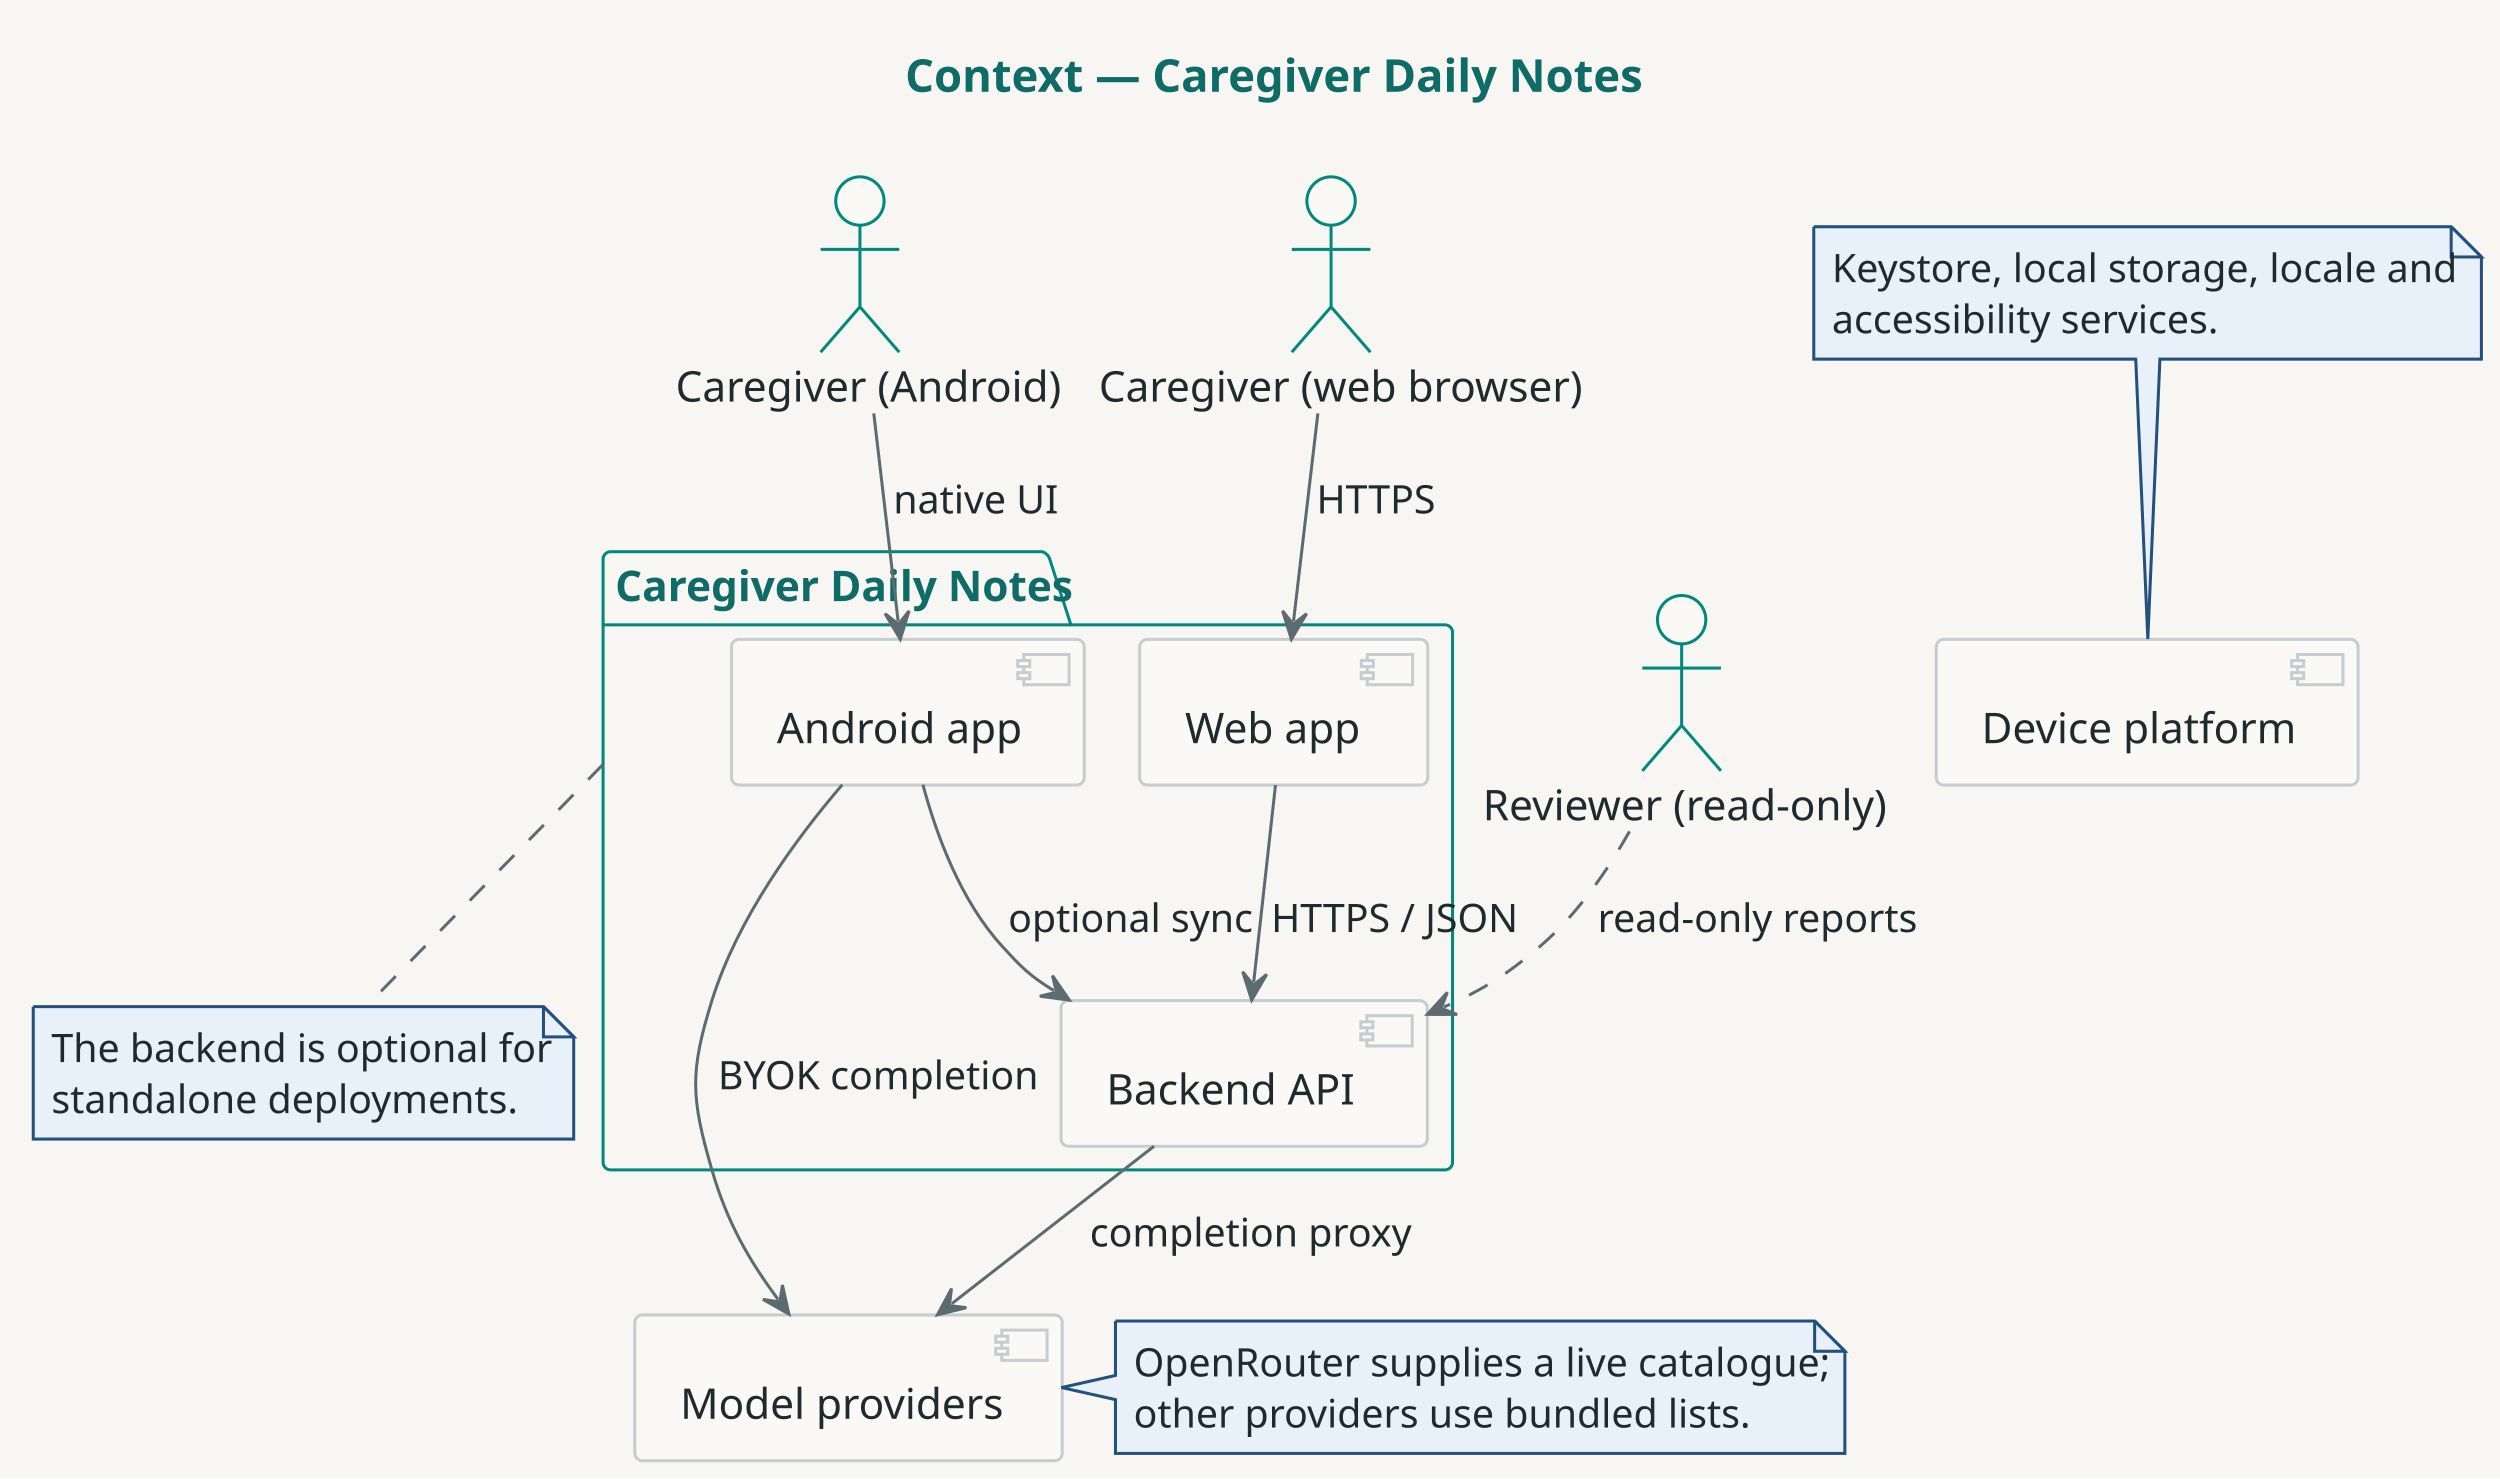
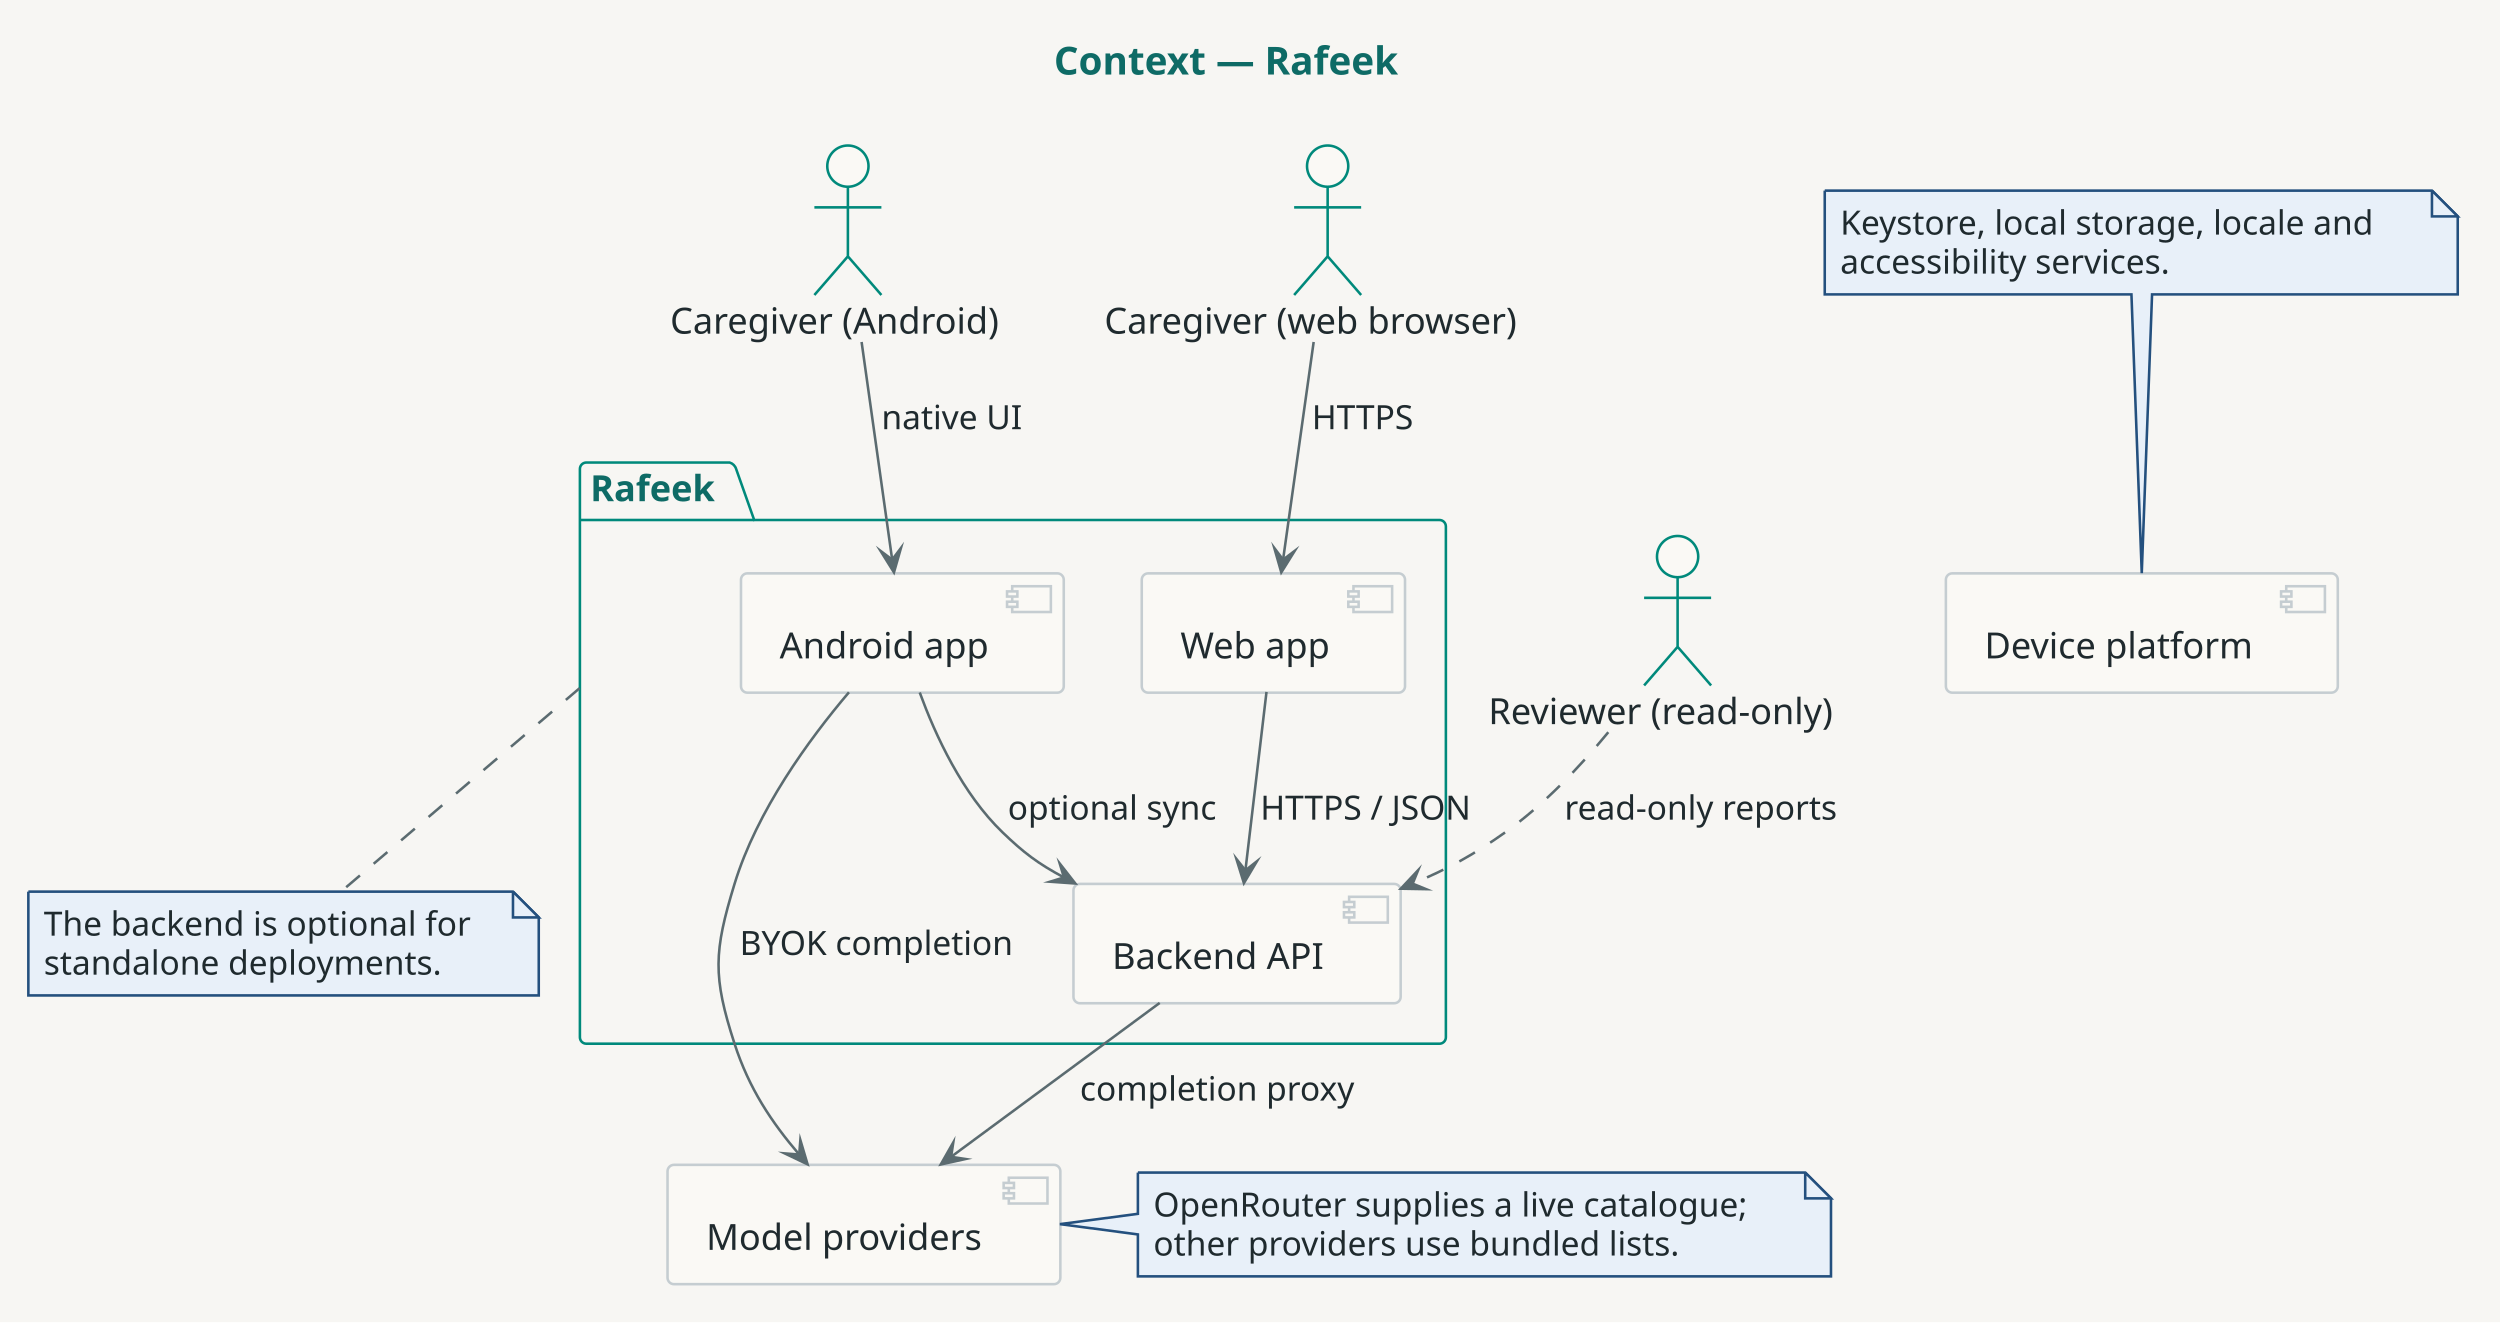
- <svg xmlns="http://www.w3.org/2000/svg" contentStyleType="text/css" height="489px" preserveAspectRatio="none" style="width:827px;height:489px;background:#F7F6F3;" version="1.1" viewBox="0 0 827 489" width="827px" zoomAndPan="magnify">
+ <svg xmlns="http://www.w3.org/2000/svg" version="1.1" data-diagram-type="DESCRIPTION" style="width:970px;height:513px;background:#F7F6F3;" width="970px" height="513px" viewBox="0 0 970 513" zoomAndPan="magnify" preserveAspectRatio="none" contentStyleType="text/css">
  <defs />
-   <g>
-     <rect fill="#F7F6F3" height="489" style="stroke:none;stroke-width:1;" width="827" x="0" y="0" />
-     <text fill="#0E6B66" font-family="IBM Plex Sans" font-size="15" font-weight="bold" lengthAdjust="spacing" textLength="226.157" x="299.422" y="30.375">Context — Caregiver Daily Notes</text>
-     <g id="cluster_SystemBoundary">
-       <path d="M202,182.5 L344.763,182.5 A3.75,3.75 0 0 1 347.263,185 L354.263,206.7 L478,206.7 A2.5,2.5 0 0 1 480.5,209.2 L480.5,384.5 A2.5,2.5 0 0 1 478,387 L202,387 A2.5,2.5 0 0 1 199.5,384.5 L199.5,185 A2.5,2.5 0 0 1 202,182.5 " fill="#F7F6F3" style="stroke:#00897B;stroke-width:1;" />
-       <line style="stroke:#00897B;stroke-width:1;" x1="199.5" x2="354.263" y1="206.7" y2="206.7" />
-       <text fill="#0E6B66" font-family="IBM Plex Sans" font-size="14" font-weight="bold" lengthAdjust="spacing" textLength="141.763" x="203.5" y="198.85">Caregiver Daily Notes</text>
+   <g font-family="sans-serif" lengthAdjust="spacing">
+     <rect x="0" y="0" width="970" height="513" fill="#F7F6F3" style="stroke:none;" />
+     <g class="title" data-source-line="94">
+       <text x="408.927" y="28.923" fill="#0E6B66" font-size="15" textLength="150.146" font-weight="700" font-family="'IBM Plex Sans'">Context — Rafeek</text>
    </g>
-     <g id="elem_CaregiverAndroid">
-       <ellipse cx="284.463" cy="66.5" fill="#FAF9F5" rx="8" ry="8" style="stroke:#00897B;stroke-width:1;" />
-       <path d="M284.463,74.5 L284.463,101.5 M271.463,82.5 L297.463,82.5 M284.463,101.5 L271.463,116.5 M284.463,101.5 L297.463,116.5 " fill="none" style="stroke:#00897B;stroke-width:1;" />
-       <text fill="#1F2A2E" font-family="IBM Plex Sans" font-size="14" lengthAdjust="spacing" textLength="121.925" x="223.5" y="132.85">Caregiver (Android)</text>
+     <g class="cluster" data-qualified-name="SystemBoundary" id="ent0004" data-source-line="100">
+       <path d="M227.5,179.461 L283.119,179.461 A3.75,3.75 0 0 1 285.619,181.961 L292.619,201.758 L558.5,201.758 A2.5,2.5 0 0 1 561,204.258 L561,402.461 A2.5,2.5 0 0 1 558.5,404.961 L227.5,404.961 A2.5,2.5 0 0 1 225,402.461 L225,181.961 A2.5,2.5 0 0 1 227.5,179.461" style="stroke:#00897B;stroke-width:1;" fill="#F7F6F3" />
+       <line x1="225" y1="201.758" x2="292.619" y2="201.758" style="stroke:#00897B;stroke-width:1;" />
+       <text x="229" y="194.456" fill="#0E6B66" font-size="14" textLength="54.619" font-weight="700" font-family="'IBM Plex Sans'">Rafeek</text>
    </g>
-     <g id="elem_CaregiverWeb">
-       <ellipse cx="440.318" cy="66.5" fill="#FAF9F5" rx="8" ry="8" style="stroke:#00897B;stroke-width:1;" />
-       <path d="M440.318,74.5 L440.318,101.5 M427.318,82.5 L453.318,82.5 M440.318,101.5 L427.318,116.5 M440.318,101.5 L453.318,116.5 " fill="none" style="stroke:#00897B;stroke-width:1;" />
-       <text fill="#1F2A2E" font-family="IBM Plex Sans" font-size="14" lengthAdjust="spacing" textLength="153.635" x="363.5" y="132.85">Caregiver (web browser)</text>
+     <g class="entity" data-qualified-name="CaregiverAndroid" id="ent0001" data-source-line="96">
+       <ellipse cx="328.981" cy="64.461" rx="8" ry="8" fill="#FAF9F5" style="stroke:#00897B;stroke-width:1;" />
+       <path d="M328.981,72.461 L328.981,99.461 M315.981,80.461 L341.981,80.461 M328.981,99.461 L315.981,114.461 M328.981,99.461 L341.981,114.461" style="stroke:#00897B;stroke-width:1;" fill="none" />
+       <text x="260" y="129.456" fill="#1F2A2E" font-size="14" textLength="137.963" font-family="'IBM Plex Sans'">Caregiver (Android)</text>
    </g>
-     <g id="elem_Reviewer">
-       <ellipse cx="556.286" cy="205" fill="#FAF9F5" rx="8" ry="8" style="stroke:#00897B;stroke-width:1;" />
-       <path d="M556.286,213 L556.286,240 M543.286,221 L569.286,221 M556.286,240 L543.286,255 M556.286,240 L569.286,255 " fill="none" style="stroke:#00897B;stroke-width:1;" />
-       <text fill="#1F2A2E" font-family="IBM Plex Sans" font-size="14" lengthAdjust="spacing" textLength="131.571" x="490.5" y="271.35">Reviewer (read-only)</text>
+     <g class="entity" data-qualified-name="CaregiverWeb" id="ent0002" data-source-line="97">
+       <ellipse cx="515.125" cy="64.461" rx="8" ry="8" fill="#FAF9F5" style="stroke:#00897B;stroke-width:1;" />
+       <path d="M515.125,72.461 L515.125,99.461 M502.125,80.461 L528.125,80.461 M515.125,99.461 L502.125,114.461 M515.125,99.461 L528.125,114.461" style="stroke:#00897B;stroke-width:1;" fill="none" />
+       <text x="428.5" y="129.456" fill="#1F2A2E" font-size="14" textLength="173.25" font-family="'IBM Plex Sans'">Caregiver (web browser)</text>
    </g>
-     <g id="elem_ModelProviders">
-       <rect fill="#FAF9F5" height="48.2" rx="2.5" ry="2.5" style="stroke:#C5CDD1;stroke-width:1;" width="141.374" x="210" y="435" />
-       <rect fill="#FAF9F5" height="10" style="stroke:#C5CDD1;stroke-width:1;" width="15" x="331.374" y="440" />
-       <rect fill="#FAF9F5" height="2" style="stroke:#C5CDD1;stroke-width:1;" width="4" x="329.374" y="442" />
-       <rect fill="#FAF9F5" height="2" style="stroke:#C5CDD1;stroke-width:1;" width="4" x="329.374" y="446" />
-       <text fill="#1F2A2E" font-family="IBM Plex Sans" font-size="14" lengthAdjust="spacing" textLength="101.374" x="225" y="469.35">Model providers</text>
+     <g class="entity" data-qualified-name="Reviewer" id="ent0003" data-source-line="98">
+       <ellipse cx="650.911" cy="215.961" rx="8" ry="8" fill="#FAF9F5" style="stroke:#00897B;stroke-width:1;" />
+       <path d="M650.911,223.961 L650.911,250.961 M637.911,231.961 L663.911,231.961 M650.911,250.961 L637.911,265.961 M650.911,250.961 L663.911,265.961" style="stroke:#00897B;stroke-width:1;" fill="none" />
+       <text x="577.5" y="280.956" fill="#1F2A2E" font-size="14" textLength="146.822" font-family="'IBM Plex Sans'">Reviewer (read-only)</text>
    </g>
-     <g id="elem_DevicePlatform">
-       <rect fill="#FAF9F5" height="48.2" rx="2.5" ry="2.5" style="stroke:#C5CDD1;stroke-width:1;" width="139.554" x="640.5" y="211.5" />
-       <rect fill="#FAF9F5" height="10" style="stroke:#C5CDD1;stroke-width:1;" width="15" x="760.054" y="216.5" />
-       <rect fill="#FAF9F5" height="2" style="stroke:#C5CDD1;stroke-width:1;" width="4" x="758.054" y="218.5" />
-       <rect fill="#FAF9F5" height="2" style="stroke:#C5CDD1;stroke-width:1;" width="4" x="758.054" y="222.5" />
-       <text fill="#1F2A2E" font-family="IBM Plex Sans" font-size="14" lengthAdjust="spacing" textLength="99.554" x="655.5" y="245.85">Device platform</text>
+     <g class="entity" data-qualified-name="ModelProviders" id="ent0008" data-source-line="106">
+       <rect x="259" y="451.961" width="152.417" height="46.297" fill="#FAF9F5" style="stroke:#C5CDD1;stroke-width:1;" rx="2.5" ry="2.5" />
+       <rect x="391.417" y="456.961" width="15" height="10" fill="#FAF9F5" style="stroke:#C5CDD1;stroke-width:1;" />
+       <rect x="389.417" y="458.961" width="4" height="2" fill="#FAF9F5" style="stroke:#C5CDD1;stroke-width:1;" />
+       <rect x="389.417" y="462.961" width="4" height="2" fill="#FAF9F5" style="stroke:#C5CDD1;stroke-width:1;" />
+       <text x="274" y="484.956" fill="#1F2A2E" font-size="14" textLength="112.417" font-family="'IBM Plex Sans'">Model providers</text>
    </g>
-     <g id="elem_GMN11">
-       <path d="M11,333 L11,376.8 L189.781,376.8 L189.781,343 L179.781,333 L11,333 " fill="#E8F0F9" style="stroke:#24507E;stroke-width:1;" />
-       <path d="M179.781,333 L179.781,343 L189.781,343 L179.781,333 " fill="#E8F0F9" style="stroke:#24507E;stroke-width:1;" />
-       <text fill="#1F2A2E" font-family="IBM Plex Sans" font-size="13" lengthAdjust="spacing" textLength="157.781" x="17" y="351.325">The backend is optional for</text>
-       <text fill="#1F2A2E" font-family="IBM Plex Sans" font-size="13" lengthAdjust="spacing" textLength="147.927" x="17" y="368.225">standalone deployments.</text>
+     <g class="entity" data-qualified-name="DevicePlatform" id="ent0009" data-source-line="107">
+       <rect x="755" y="222.461" width="152.062" height="46.297" fill="#FAF9F5" style="stroke:#C5CDD1;stroke-width:1;" rx="2.5" ry="2.5" />
+       <rect x="887.062" y="227.461" width="15" height="10" fill="#FAF9F5" style="stroke:#C5CDD1;stroke-width:1;" />
+       <rect x="885.062" y="229.461" width="4" height="2" fill="#FAF9F5" style="stroke:#C5CDD1;stroke-width:1;" />
+       <rect x="885.062" y="233.461" width="4" height="2" fill="#FAF9F5" style="stroke:#C5CDD1;stroke-width:1;" />
+       <text x="770" y="255.456" fill="#1F2A2E" font-size="14" textLength="112.062" font-family="'IBM Plex Sans'">Device platform</text>
    </g>
-     <g id="elem_GMN14">
-       <path d="M369,437 L369,455 L351.119,459 L369,463 L369,480.8 A0,0 0 0 0 369,480.8 L610.285,480.8 A0,0 0 0 0 610.285,480.8 L610.285,447 L600.285,437 L369,437 A0,0 0 0 0 369,437 " fill="#E8F0F9" style="stroke:#24507E;stroke-width:1;" />
-       <path d="M600.285,437 L600.285,447 L610.285,447 L600.285,437 " fill="#E8F0F9" style="stroke:#24507E;stroke-width:1;" />
-       <text fill="#1F2A2E" font-family="IBM Plex Sans" font-size="13" lengthAdjust="spacing" textLength="220.285" x="375" y="455.325">OpenRouter supplies a live catalogue;</text>
-       <text fill="#1F2A2E" font-family="IBM Plex Sans" font-size="13" lengthAdjust="spacing" textLength="194.883" x="375" y="472.225">other providers use bundled lists.</text>
+     <g class="entity" data-qualified-name="GMN10" id="ent0011" data-source-line="110">
+       <path d="M11,345.961 L11,386.227 L209.036,386.227 L209.036,355.961 L199.036,345.961 L11,345.961" style="stroke:#24507E;stroke-width:1;" fill="#E8F0F9" />
+       <path d="M199.036,345.961 L199.036,355.961 L209.036,355.961 L199.036,345.961" style="stroke:#24507E;stroke-width:1;" fill="#E8F0F9" />
+       <text x="17" y="363.028" fill="#1F2A2E" font-size="13" textLength="177.036" font-family="'IBM Plex Sans'">The backend is optional for</text>
+       <text x="17" y="378.161" fill="#1F2A2E" font-size="13" textLength="164.893" font-family="'IBM Plex Sans'">standalone deployments.</text>
    </g>
-     <g id="elem_GMN17">
-       <path d="M600,75 L600,118.8 A0,0 0 0 0 600,118.8 L706.5,118.8 L710.5,211.392 L714.5,118.8 L820.849,118.8 A0,0 0 0 0 820.849,118.8 L820.849,85 L810.849,75 L600,75 A0,0 0 0 0 600,75 " fill="#E8F0F9" style="stroke:#24507E;stroke-width:1;" />
-       <path d="M810.849,75 L810.849,85 L820.849,85 L810.849,75 " fill="#E8F0F9" style="stroke:#24507E;stroke-width:1;" />
-       <text fill="#1F2A2E" font-family="IBM Plex Sans" font-size="13" lengthAdjust="spacing" textLength="199.849" x="606" y="93.325">Keystore, local storage, locale and</text>
-       <text fill="#1F2A2E" font-family="IBM Plex Sans" font-size="13" lengthAdjust="spacing" textLength="126.191" x="606" y="110.225">accessibility services.</text>
+     <g class="entity" data-qualified-name="GMN13" id="ent0014" data-source-line="115">
+       <path d="M441.5,454.961 L441.5,470.961 L411.254,474.961 L441.5,478.961 L441.5,495.227 A0,0 0 0 0 441.5,495.227 L710.42,495.227 A0,0 0 0 0 710.42,495.227 L710.42,464.961 L700.42,454.961 L441.5,454.961 A0,0 0 0 0 441.5,454.961" style="stroke:#24507E;stroke-width:1;" fill="#E8F0F9" />
+       <path d="M700.42,454.961 L700.42,464.961 L710.42,464.961 L700.42,454.961" style="stroke:#24507E;stroke-width:1;" fill="#E8F0F9" />
+       <text x="447.5" y="472.028" fill="#1F2A2E" font-size="13" textLength="247.92" font-family="'IBM Plex Sans'">OpenRouter supplies a live catalogue;</text>
+       <text x="447.5" y="487.161" fill="#1F2A2E" font-size="13" textLength="218.239" font-family="'IBM Plex Sans'">other providers use bundled lists.</text>
    </g>
-     <g id="elem_AndroidApp">
-       <rect fill="#FAF9F5" height="48.2" rx="2.5" ry="2.5" style="stroke:#C5CDD1;stroke-width:1;" width="116.664" x="242" y="211.5" />
-       <rect fill="#FAF9F5" height="10" style="stroke:#C5CDD1;stroke-width:1;" width="15" x="338.664" y="216.5" />
-       <rect fill="#FAF9F5" height="2" style="stroke:#C5CDD1;stroke-width:1;" width="4" x="336.664" y="218.5" />
-       <rect fill="#FAF9F5" height="2" style="stroke:#C5CDD1;stroke-width:1;" width="4" x="336.664" y="222.5" />
-       <text fill="#1F2A2E" font-family="IBM Plex Sans" font-size="14" lengthAdjust="spacing" textLength="76.664" x="257" y="245.85">Android app</text>
+     <g class="entity" data-qualified-name="GMN16" id="ent0017" data-source-line="120">
+       <path d="M708,73.961 L708,114.227 A0,0 0 0 0 708,114.227 L827,114.227 L831,222.382 L835,114.227 L953.599,114.227 A0,0 0 0 0 953.599,114.227 L953.599,83.961 L943.599,73.961 L708,73.961 A0,0 0 0 0 708,73.961" style="stroke:#24507E;stroke-width:1;" fill="#E8F0F9" />
+       <path d="M943.599,73.961 L943.599,83.961 L953.599,83.961 L943.599,73.961" style="stroke:#24507E;stroke-width:1;" fill="#E8F0F9" />
+       <text x="714" y="91.028" fill="#1F2A2E" font-size="13" textLength="224.599" font-family="'IBM Plex Sans'">Keystore, local storage, locale and</text>
+       <text x="714" y="106.161" fill="#1F2A2E" font-size="13" textLength="140.899" font-family="'IBM Plex Sans'">accessibility services.</text>
    </g>
-     <g id="elem_WebApp">
-       <rect fill="#FAF9F5" height="48.2" rx="2.5" ry="2.5" style="stroke:#C5CDD1;stroke-width:1;" width="95.3" x="377" y="211.5" />
-       <rect fill="#FAF9F5" height="10" style="stroke:#C5CDD1;stroke-width:1;" width="15" x="452.3" y="216.5" />
-       <rect fill="#FAF9F5" height="2" style="stroke:#C5CDD1;stroke-width:1;" width="4" x="450.3" y="218.5" />
-       <rect fill="#FAF9F5" height="2" style="stroke:#C5CDD1;stroke-width:1;" width="4" x="450.3" y="222.5" />
-       <text fill="#1F2A2E" font-family="IBM Plex Sans" font-size="14" lengthAdjust="spacing" textLength="55.3" x="392" y="245.85">Web app</text>
+     <g class="entity" data-qualified-name="SystemBoundary.AndroidApp" id="ent0005" data-source-line="101">
+       <rect x="287.5" y="222.461" width="125.237" height="46.297" fill="#FAF9F5" style="stroke:#C5CDD1;stroke-width:1;" rx="2.5" ry="2.5" />
+       <rect x="392.737" y="227.461" width="15" height="10" fill="#FAF9F5" style="stroke:#C5CDD1;stroke-width:1;" />
+       <rect x="390.737" y="229.461" width="4" height="2" fill="#FAF9F5" style="stroke:#C5CDD1;stroke-width:1;" />
+       <rect x="390.737" y="233.461" width="4" height="2" fill="#FAF9F5" style="stroke:#C5CDD1;stroke-width:1;" />
+       <text x="302.5" y="255.456" fill="#1F2A2E" font-size="14" textLength="85.237" font-family="'IBM Plex Sans'">Android app</text>
    </g>
-     <g id="elem_BackendApi">
-       <rect fill="#FAF9F5" height="48.2" rx="2.5" ry="2.5" style="stroke:#C5CDD1;stroke-width:1;" width="121.158" x="351" y="331" />
-       <rect fill="#FAF9F5" height="10" style="stroke:#C5CDD1;stroke-width:1;" width="15" x="452.158" y="336" />
-       <rect fill="#FAF9F5" height="2" style="stroke:#C5CDD1;stroke-width:1;" width="4" x="450.158" y="338" />
-       <rect fill="#FAF9F5" height="2" style="stroke:#C5CDD1;stroke-width:1;" width="4" x="450.158" y="342" />
-       <text fill="#1F2A2E" font-family="IBM Plex Sans" font-size="14" lengthAdjust="spacing" textLength="81.158" x="366" y="365.35">Backend API</text>
+     <g class="entity" data-qualified-name="SystemBoundary.WebApp" id="ent0006" data-source-line="102">
+       <rect x="443" y="222.461" width="102.146" height="46.297" fill="#FAF9F5" style="stroke:#C5CDD1;stroke-width:1;" rx="2.5" ry="2.5" />
+       <rect x="525.146" y="227.461" width="15" height="10" fill="#FAF9F5" style="stroke:#C5CDD1;stroke-width:1;" />
+       <rect x="523.146" y="229.461" width="4" height="2" fill="#FAF9F5" style="stroke:#C5CDD1;stroke-width:1;" />
+       <rect x="523.146" y="233.461" width="4" height="2" fill="#FAF9F5" style="stroke:#C5CDD1;stroke-width:1;" />
+       <text x="458" y="255.456" fill="#1F2A2E" font-size="14" textLength="62.146" font-family="'IBM Plex Sans'">Web app</text>
    </g>
-     <path d="M199.472,252.876 C196.555,255.857 193.334,259.148 189.89,262.667 C183,269.706 175.218,277.658 167.19,285.86 C151.135,302.264 134.098,319.671 121.263,332.786 " fill="none" style="stroke:#5B6B70;stroke-width:1;stroke-dasharray:7.0,7.0;" />
-     <polygon fill="#5B6B70" points="297.801,211.475,300.726,202.071,297.219,206.509,292.781,203.002,297.801,211.475" style="stroke:#5B6B70;stroke-width:1;" />
-     <path d="M289.042,136.75 C291.869,160.869 294.711,185.115 297.103,205.516 " fill="none" style="stroke:#5B6B70;stroke-width:1;" />
-     <text fill="#1F2A2E" font-family="IBM Plex Sans" font-size="13" lengthAdjust="spacing" textLength="52.754" x="295.5" y="169.825">native UI</text>
-     <polygon fill="#5B6B70" points="427.199,211.475,432.219,203.002,427.781,206.509,424.274,202.071,427.199,211.475" style="stroke:#5B6B70;stroke-width:1;" />
-     <path d="M435.958,136.75 C433.131,160.869 430.289,185.115 427.897,205.516 " fill="none" style="stroke:#5B6B70;stroke-width:1;" />
-     <text fill="#1F2A2E" font-family="IBM Plex Sans" font-size="13" lengthAdjust="spacing" textLength="39.494" x="435.5" y="169.825">HTTPS</text>
-     <polygon fill="#5B6B70" points="472.157,335.556,482.006,335.581,476.732,333.537,478.776,328.262,472.157,335.556" style="stroke:#5B6B70;stroke-width:1;" />
-     <path d="M539.05,275.018 C531.492,288.415 521.578,302.66 509.5,313 C498.642,322.296 490.866,327.298 477.647,333.133 " fill="none" style="stroke:#5B6B70;stroke-width:1;stroke-dasharray:7.0,7.0;" />
-     <text fill="#1F2A2E" font-family="IBM Plex Sans" font-size="13" lengthAdjust="spacing" textLength="101.725" x="528.5" y="308.325">read-only reports</text>
-     <polygon fill="#5B6B70" points="353.741,330.849,348.167,322.729,349.481,328.231,343.978,329.544,353.741,330.849" style="stroke:#5B6B70;stroke-width:1;" />
-     <path d="M305.295,259.569 C309.727,276.093 317.762,297.988 331.5,313 C337.822,319.908 340.463,322.689 348.629,327.707 " fill="none" style="stroke:#5B6B70;stroke-width:1;" />
-     <text fill="#1F2A2E" font-family="IBM Plex Sans" font-size="13" lengthAdjust="spacing" textLength="77.584" x="333.5" y="308.325">optional sync</text>
-     <polygon fill="#5B6B70" points="414.063,330.834,419.029,322.329,414.613,325.865,411.077,321.449,414.063,330.834" style="stroke:#5B6B70;stroke-width:1;" />
-     <path d="M421.932,259.714 C419.652,280.314 417,304.286 414.723,324.87 " fill="none" style="stroke:#5B6B70;stroke-width:1;" />
-     <text fill="#1F2A2E" font-family="IBM Plex Sans" font-size="13" lengthAdjust="spacing" textLength="83.187" x="420.5" y="308.325">HTTPS / JSON</text>
-     <polygon fill="#5B6B70" points="260.969,434.698,258.829,425.085,257.994,430.679,252.399,429.844,260.969,434.698" style="stroke:#5B6B70;stroke-width:1;" />
-     <path d="M278.625,259.588 C263.241,277.508 243.949,303.808 235.5,331 C228.115,354.768 228.563,363.098 235.5,387 C240.544,404.379 247.69,416.758 257.399,429.876 " fill="none" style="stroke:#5B6B70;stroke-width:1;" />
-     <text fill="#1F2A2E" font-family="IBM Plex Sans" font-size="13" lengthAdjust="spacing" textLength="102.57" x="237.5" y="360.325">BYOK completion</text>
-     <polygon fill="#5B6B70" points="310.108,434.946,319.667,432.573,314.053,431.875,314.752,426.261,310.108,434.946" style="stroke:#5B6B70;stroke-width:1;" />
-     <path d="M381.774,379.146 C360.335,395.838 336.254,414.588 314.842,431.26 " fill="none" style="stroke:#5B6B70;stroke-width:1;" />
-     <text fill="#1F2A2E" font-family="IBM Plex Sans" font-size="13" lengthAdjust="spacing" textLength="101.595" x="360.5" y="412.325">completion proxy</text>
+     <g class="entity" data-qualified-name="SystemBoundary.BackendApi" id="ent0007" data-source-line="103">
+       <rect x="416.5" y="342.961" width="126.96" height="46.297" fill="#FAF9F5" style="stroke:#C5CDD1;stroke-width:1;" rx="2.5" ry="2.5" />
+       <rect x="523.46" y="347.961" width="15" height="10" fill="#FAF9F5" style="stroke:#C5CDD1;stroke-width:1;" />
+       <rect x="521.46" y="349.961" width="4" height="2" fill="#FAF9F5" style="stroke:#C5CDD1;stroke-width:1;" />
+       <rect x="521.46" y="353.961" width="4" height="2" fill="#FAF9F5" style="stroke:#C5CDD1;stroke-width:1;" />
+       <text x="431.5" y="375.956" fill="#1F2A2E" font-size="14" textLength="86.96" font-family="'IBM Plex Sans'">Backend API</text>
+     </g>
+     <g class="link" data-entity-1="ent0004" data-entity-2="ent0011" id="lnk12" data-link-type="association">
+       <path d="M224.88,267.023 C224.628,267.239 224.374,267.455 224.118,267.673 C223.607,268.109 223.091,268.549 222.569,268.994 C221.526,269.883 220.461,270.791 219.376,271.716 C210.7,279.113 200.77,287.578 190.513,296.323 C169.997,313.813 148.168,332.422 132.422,345.846" style="stroke:#5B6B70;stroke-width:1;stroke-dasharray:7,7;" fill="none" />
+     </g>
+     <g class="link" data-entity-1="ent0001" data-entity-2="ent0005" id="lnk19" data-link-type="dependency">
+       <polygon points="346.858,222.089,349.567,212.62,346.162,217.138,341.644,213.733,346.858,222.089" fill="#5B6B70" style="stroke:#5B6B70;stroke-width:1;stroke-linejoin:miter;stroke-miterlimit:10;" />
+       <path d="M334.299,132.686 C338.26,160.885 342.847,193.538 346.162,217.138" style="stroke:#5B6B70;stroke-width:1;" fill="none" />
+       <text x="342" y="166.528" fill="#1F2A2E" font-size="13" textLength="58.087" font-family="'IBM Plex Sans'">native UI</text>
+     </g>
+     <g class="link" data-entity-1="ent0002" data-entity-2="ent0006" id="lnk20" data-link-type="dependency">
+       <polygon points="497.142,222.089,502.356,213.733,497.838,217.138,494.433,212.62,497.142,222.089" fill="#5B6B70" style="stroke:#5B6B70;stroke-width:1;stroke-linejoin:miter;stroke-miterlimit:10;" />
+       <path d="M509.701,132.686 C505.74,160.885 501.153,193.538 497.838,217.138" style="stroke:#5B6B70;stroke-width:1;" fill="none" />
+       <text x="509" y="166.528" fill="#1F2A2E" font-size="13" textLength="41.749" font-family="'IBM Plex Sans'">HTTPS</text>
+     </g>
+     <g class="link" data-entity-1="ent0003" data-entity-2="ent0007" id="lnk21" data-link-type="dependency">
+       <polygon points="543.505,344.81,553.352,344.995,548.112,342.866,550.241,337.625,543.505,344.81" fill="#5B6B70" style="stroke:#5B6B70;stroke-width:1;stroke-linejoin:miter;stroke-miterlimit:10;" />
+       <path d="M624.02,284.097 C612.833,297.708 598.969,312.328 584,322.961 C571.777,331.644 562.104,336.959 548.112,342.866" style="stroke:#5B6B70;stroke-width:1;stroke-dasharray:7,7;" fill="none" />
+       <text x="607" y="318.028" fill="#1F2A2E" font-size="13" textLength="112.646" font-family="'IBM Plex Sans'">read-only reports</text>
+     </g>
+     <g class="link" data-entity-1="ent0005" data-entity-2="ent0007" id="lnk22" data-link-type="dependency">
+       <polygon points="417.234,342.801,411.171,335.04,412.821,340.451,407.41,342.101,417.234,342.801" fill="#5B6B70" style="stroke:#5B6B70;stroke-width:1;stroke-linejoin:miter;stroke-miterlimit:10;" />
+       <path d="M356.851,268.685 C362.977,285.425 373.42,307.977 389,322.961 C397.152,330.801 402.618,335.017 412.821,340.451" style="stroke:#5B6B70;stroke-width:1;" fill="none" />
+       <text x="391" y="318.028" fill="#1F2A2E" font-size="13" textLength="86.671" font-family="'IBM Plex Sans'">optional sync</text>
+     </g>
+     <g class="link" data-entity-1="ent0006" data-entity-2="ent0007" id="lnk23" data-link-type="dependency">
+       <polygon points="482.634,342.665,487.662,334.197,483.221,337.7,479.718,333.258,482.634,342.665" fill="#5B6B70" style="stroke:#5B6B70;stroke-width:1;stroke-linejoin:miter;stroke-miterlimit:10;" />
+       <path d="M491.4,268.472 C488.901,289.623 485.731,316.455 483.221,337.7" style="stroke:#5B6B70;stroke-width:1;" fill="none" />
+       <text x="489" y="318.028" fill="#1F2A2E" font-size="13" textLength="86.436" font-family="'IBM Plex Sans'">HTTPS / JSON</text>
+     </g>
+     <g class="link" data-entity-1="ent0005" data-entity-2="ent0008" id="lnk24" data-link-type="dependency">
+       <polygon points="313.341,451.762,310.538,442.321,310.094,447.96,304.455,447.516,313.341,451.762" fill="#5B6B70" style="stroke:#5B6B70;stroke-width:1;stroke-linejoin:miter;stroke-miterlimit:10;" />
+       <path d="M329.4,268.601 C313.817,286.959 293.672,314.562 285,342.961 C276.952,369.315 276.501,378.749 285,404.961 C290.658,422.411 299.318,435.343 310.094,447.96" style="stroke:#5B6B70;stroke-width:1;" fill="none" />
+       <text x="287" y="370.528" fill="#1F2A2E" font-size="13" textLength="112.277" font-family="'IBM Plex Sans'">BYOK completion</text>
+     </g>
+     <g class="link" data-entity-1="ent0007" data-entity-2="ent0008" id="lnk25" data-link-type="dependency">
+       <polygon points="365.006,451.819,374.622,449.694,369.029,448.85,369.872,443.256,365.006,451.819" fill="#5B6B70" style="stroke:#5B6B70;stroke-width:1;stroke-linejoin:miter;stroke-miterlimit:10;" />
+       <path d="M449.956,389.131 C425.07,407.495 393.904,430.494 369.029,448.85" style="stroke:#5B6B70;stroke-width:1;" fill="none" />
+       <text x="419" y="427.028" fill="#1F2A2E" font-size="13" textLength="113.598" font-family="'IBM Plex Sans'">completion proxy</text>
+     </g>
  </g>
</svg>
